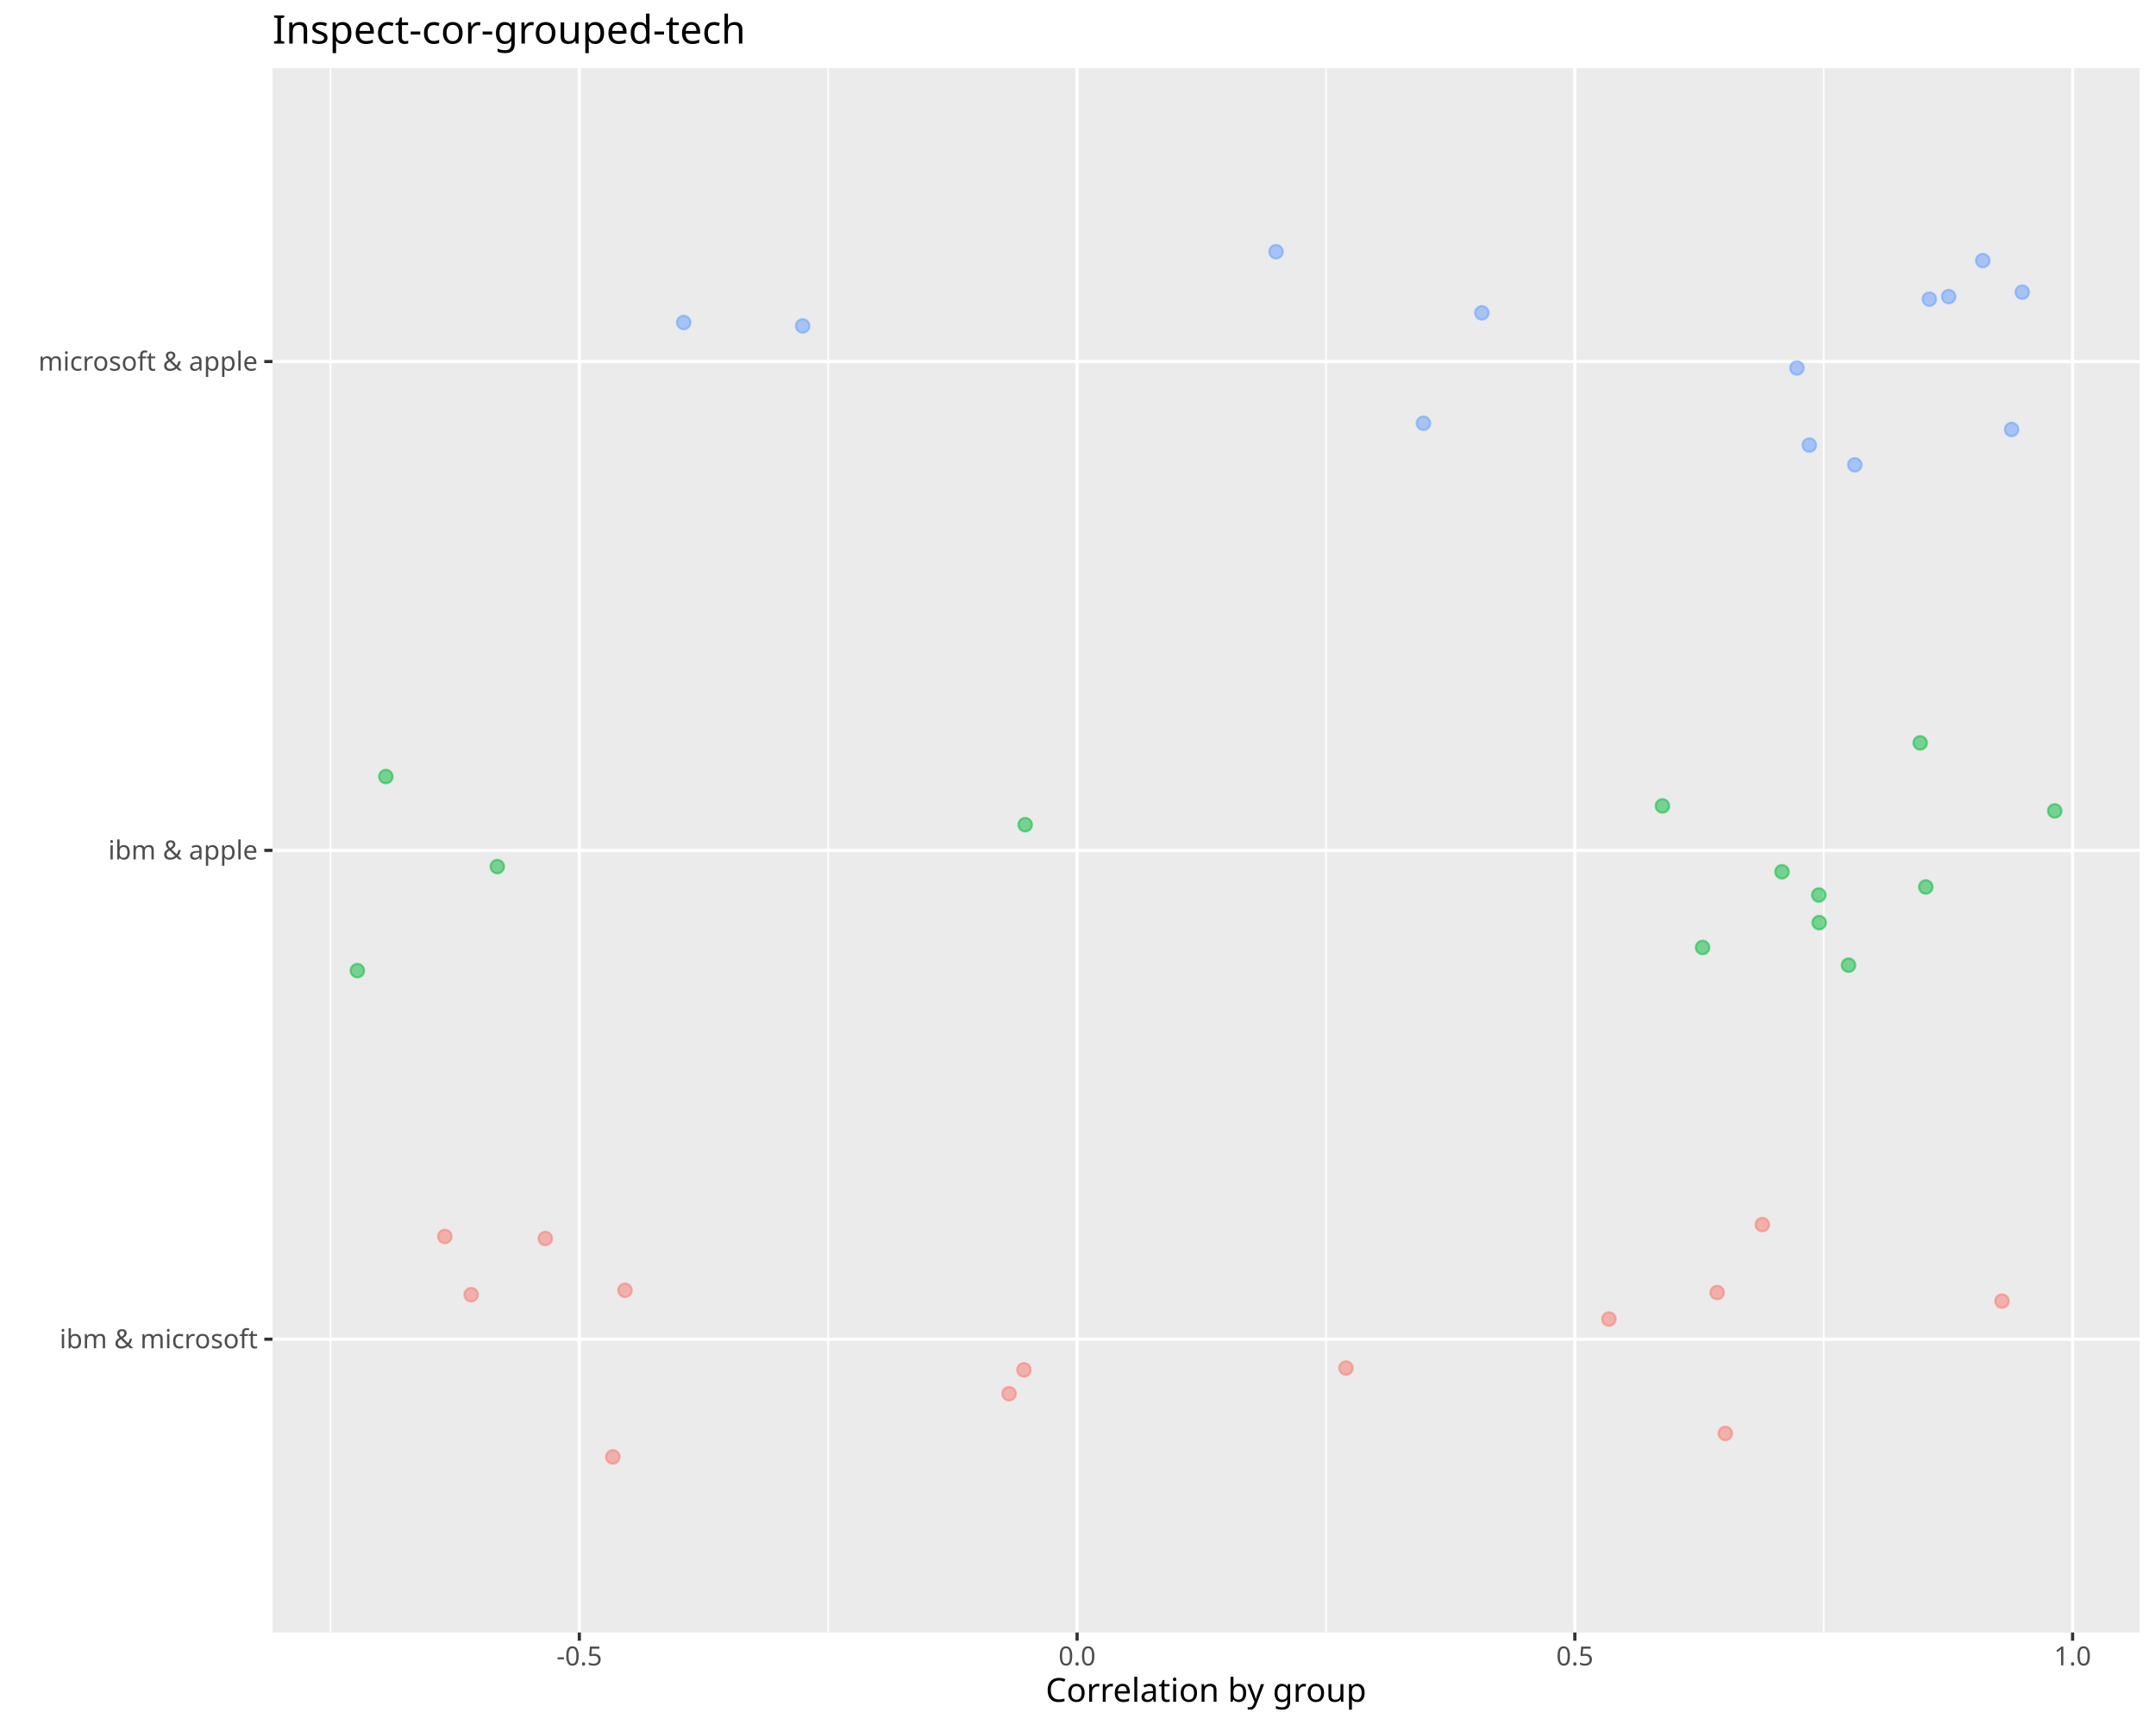
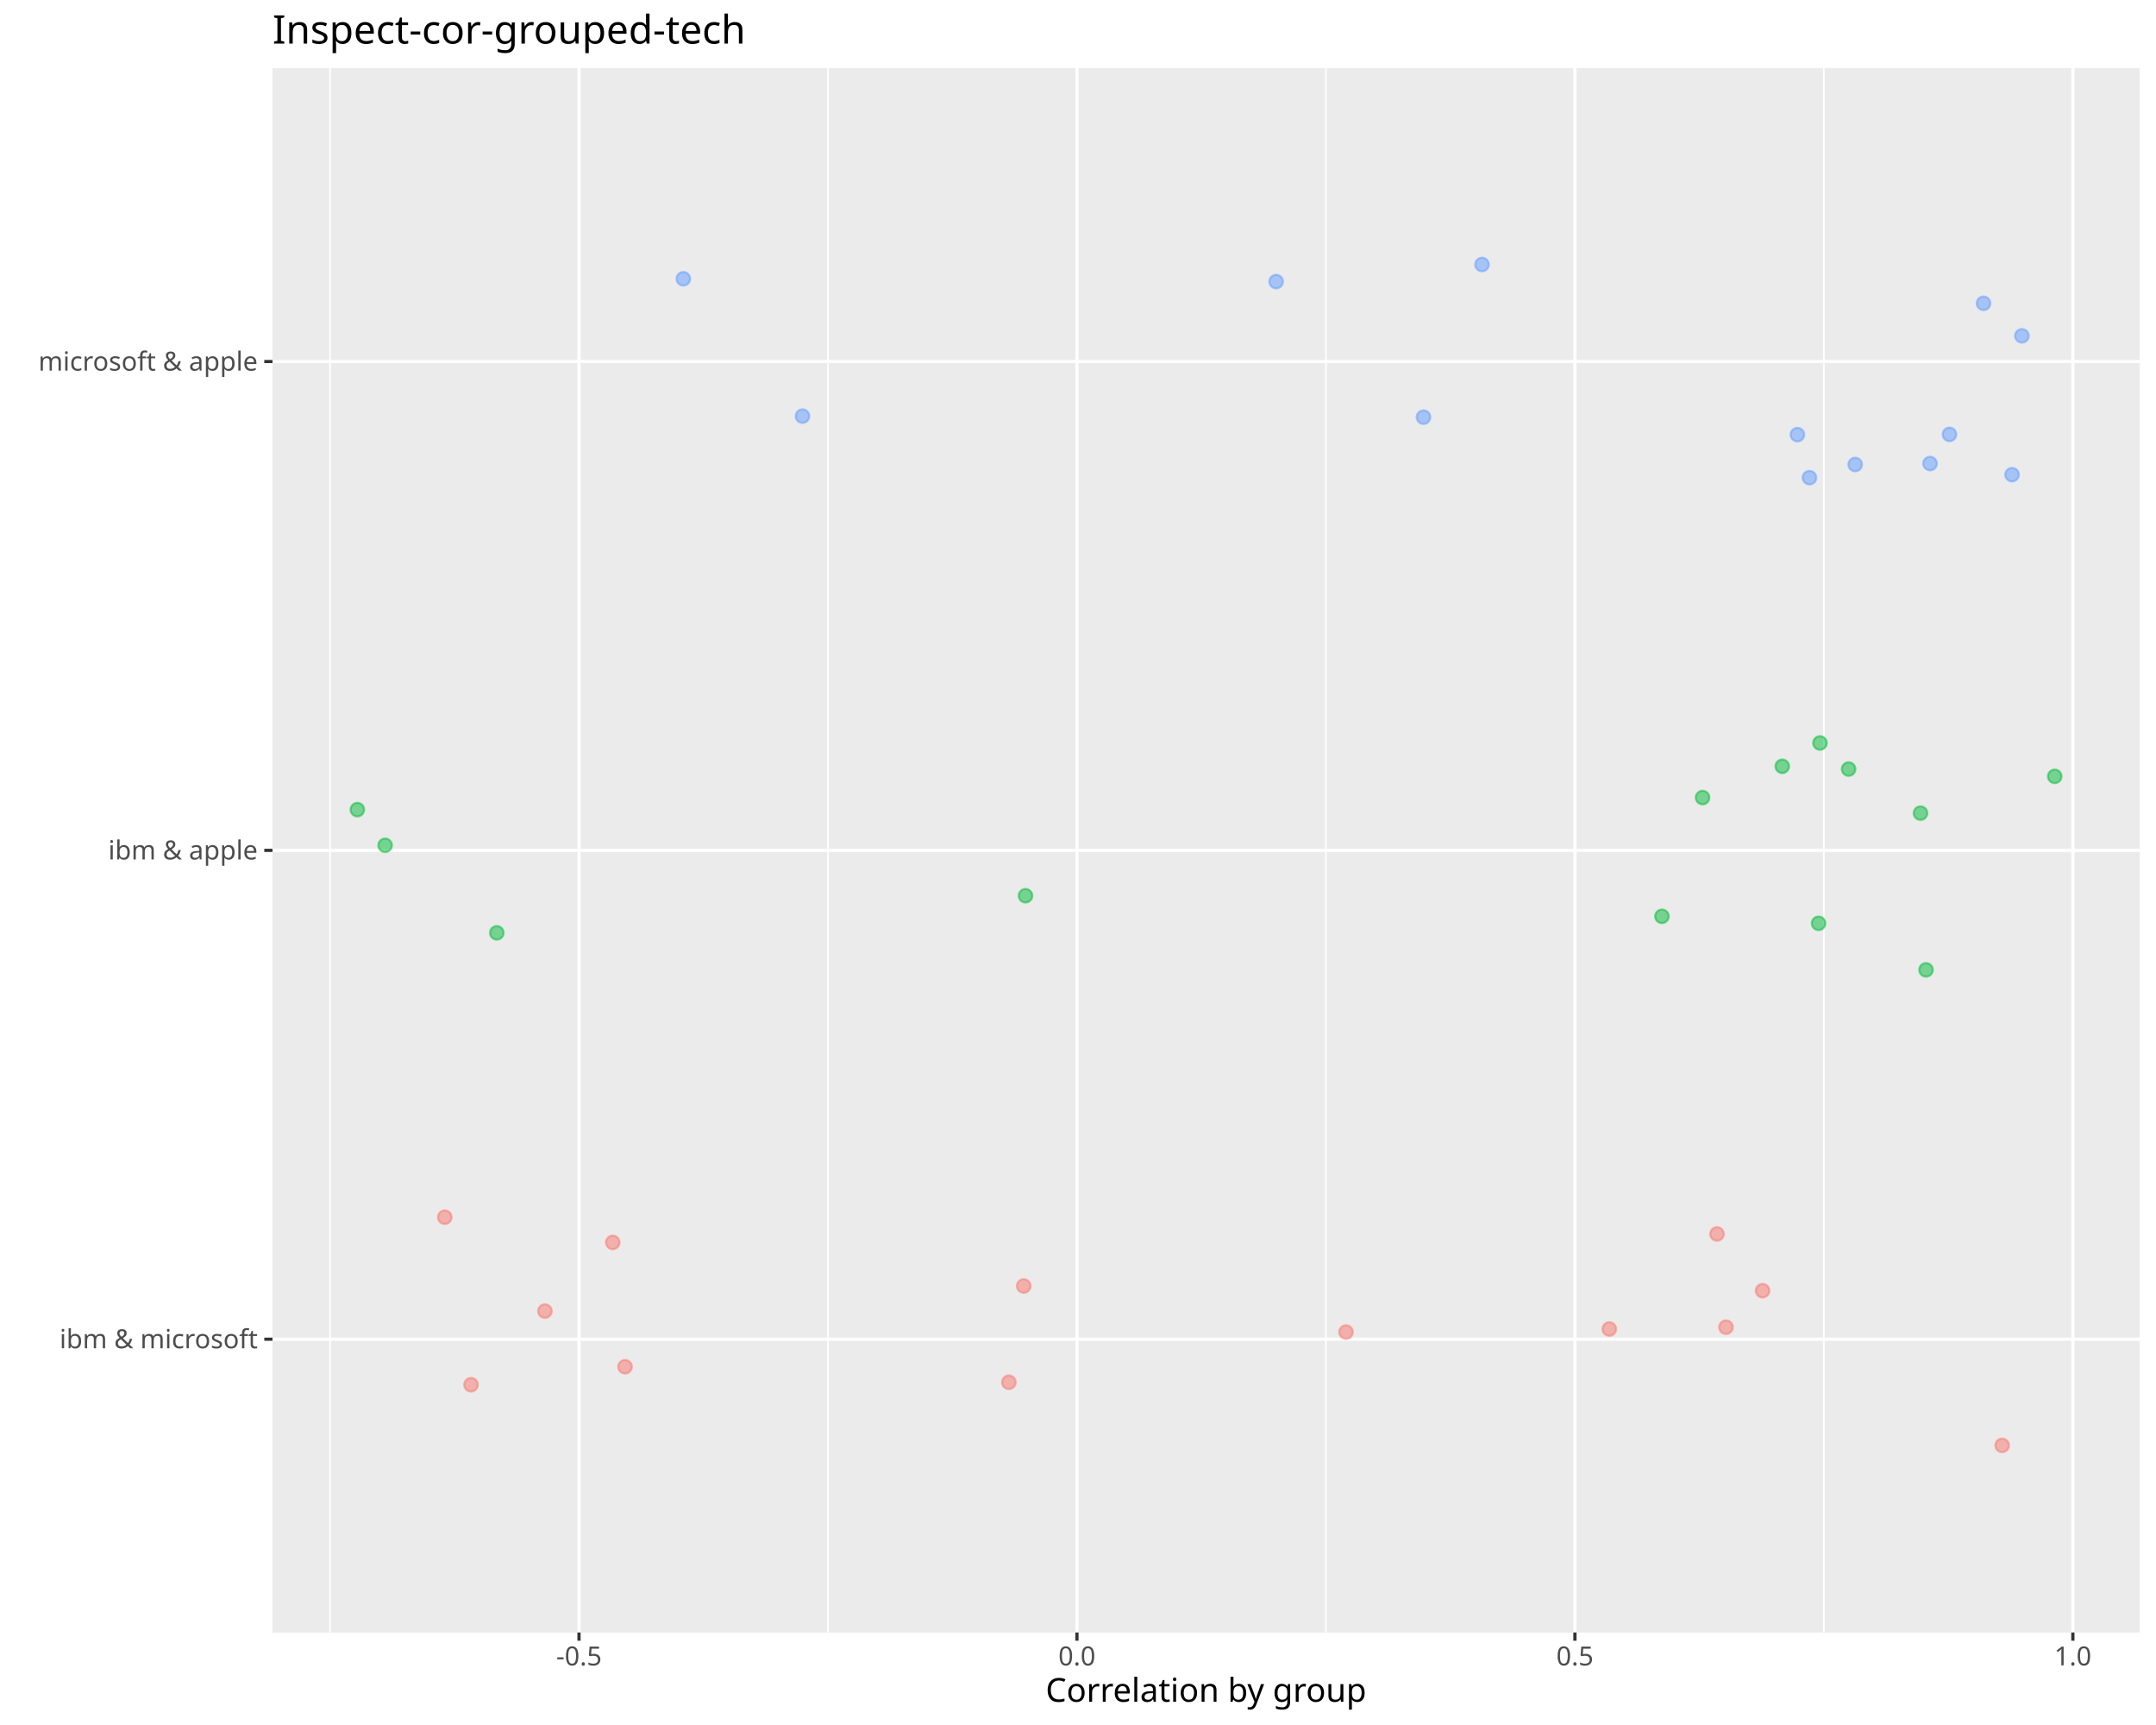
<svg xmlns="http://www.w3.org/2000/svg" class="svglite" data-engine-version="2.0" width="720.00pt" height="576.00pt" viewBox="0 0 720.00 576.00">
  <defs>
    <style type="text/css">
    .svglite line, .svglite polyline, .svglite polygon, .svglite path, .svglite rect, .svglite circle {
      fill: none;
      stroke: #000000;
      stroke-linecap: round;
      stroke-linejoin: round;
      stroke-miterlimit: 10.00;
    }
  </style>
  </defs>
  <rect width="100%" height="100%" style="stroke: none; fill: #FFFFFF;" />
  <defs>
    <clipPath id="cpMC4wMHw3MjAuMDB8MC4wMHw1NzYuMDA=">
      <rect x="0.00" y="0.00" width="720.00" height="576.00" />
    </clipPath>
  </defs>
  <g clip-path="url(#cpMC4wMHw3MjAuMDB8MC4wMHw1NzYuMDA=)">
    <rect x="0.00" y="0.00" width="720.00" height="576.00" style="stroke-width: 1.07; stroke: #FFFFFF; fill: #FFFFFF;" />
  </g>
  <defs>
    <clipPath id="cpOTEuMDB8NzE0LjUyfDIyLjc4fDU0NS4xMQ==">
      <rect x="91.00" y="22.78" width="623.52" height="522.33" />
    </clipPath>
  </defs>
  <g clip-path="url(#cpOTEuMDB8NzE0LjUyfDIyLjc4fDU0NS4xMQ==)">
    <rect x="91.00" y="22.78" width="623.52" height="522.33" style="stroke-width: 1.07; stroke: none; fill: #EBEBEB;" />
-     <polyline points="110.36,545.11 110.36,22.78 " style="stroke-width: 0.53; stroke: #FFFFFF; stroke-linecap: butt;" />
-     <polyline points="276.58,545.11 276.58,22.78 " style="stroke-width: 0.53; stroke: #FFFFFF; stroke-linecap: butt;" />
-     <polyline points="442.81,545.11 442.81,22.78 " style="stroke-width: 0.53; stroke: #FFFFFF; stroke-linecap: butt;" />
-     <polyline points="609.03,545.11 609.03,22.78 " style="stroke-width: 0.53; stroke: #FFFFFF; stroke-linecap: butt;" />
+     <polyline points="110.22,545.11 110.22,22.78 " style="stroke-width: 0.53; stroke: #FFFFFF; stroke-linecap: butt;" />
+     <polyline points="276.51,545.11 276.51,22.78 " style="stroke-width: 0.53; stroke: #FFFFFF; stroke-linecap: butt;" />
+     <polyline points="442.80,545.11 442.80,22.78 " style="stroke-width: 0.53; stroke: #FFFFFF; stroke-linecap: butt;" />
+     <polyline points="609.09,545.11 609.09,22.78 " style="stroke-width: 0.53; stroke: #FFFFFF; stroke-linecap: butt;" />
    <polyline points="91.00,447.18 714.52,447.18 " style="stroke-width: 1.07; stroke: #FFFFFF; stroke-linecap: butt;" />
    <polyline points="91.00,283.95 714.52,283.95 " style="stroke-width: 1.07; stroke: #FFFFFF; stroke-linecap: butt;" />
    <polyline points="91.00,120.72 714.52,120.72 " style="stroke-width: 1.07; stroke: #FFFFFF; stroke-linecap: butt;" />
-     <polyline points="193.47,545.11 193.47,22.78 " style="stroke-width: 1.07; stroke: #FFFFFF; stroke-linecap: butt;" />
-     <polyline points="359.70,545.11 359.70,22.78 " style="stroke-width: 1.07; stroke: #FFFFFF; stroke-linecap: butt;" />
-     <polyline points="525.92,545.11 525.92,22.78 " style="stroke-width: 1.07; stroke: #FFFFFF; stroke-linecap: butt;" />
-     <polyline points="692.15,545.11 692.15,22.78 " style="stroke-width: 1.07; stroke: #FFFFFF; stroke-linecap: butt;" />
-     <circle cx="449.49" cy="456.81" r="2.27" style="stroke-width: 0.71; stroke: #F8766D; stroke-opacity: 0.50; fill: #F8766D; fill-opacity: 0.50;" />
-     <circle cx="573.45" cy="431.59" r="2.27" style="stroke-width: 0.71; stroke: #F8766D; stroke-opacity: 0.50; fill: #F8766D; fill-opacity: 0.50;" />
-     <circle cx="668.56" cy="434.45" r="2.27" style="stroke-width: 0.71; stroke: #F8766D; stroke-opacity: 0.50; fill: #F8766D; fill-opacity: 0.50;" />
-     <circle cx="336.98" cy="465.38" r="2.27" style="stroke-width: 0.71; stroke: #F8766D; stroke-opacity: 0.50; fill: #F8766D; fill-opacity: 0.50;" />
-     <circle cx="341.95" cy="457.41" r="2.27" style="stroke-width: 0.71; stroke: #F8766D; stroke-opacity: 0.50; fill: #F8766D; fill-opacity: 0.50;" />
-     <circle cx="576.18" cy="478.64" r="2.27" style="stroke-width: 0.71; stroke: #F8766D; stroke-opacity: 0.50; fill: #F8766D; fill-opacity: 0.50;" />
-     <circle cx="157.35" cy="432.32" r="2.27" style="stroke-width: 0.71; stroke: #F8766D; stroke-opacity: 0.50; fill: #F8766D; fill-opacity: 0.50;" />
-     <circle cx="208.72" cy="430.85" r="2.27" style="stroke-width: 0.71; stroke: #F8766D; stroke-opacity: 0.50; fill: #F8766D; fill-opacity: 0.50;" />
-     <circle cx="182.11" cy="413.56" r="2.27" style="stroke-width: 0.71; stroke: #F8766D; stroke-opacity: 0.50; fill: #F8766D; fill-opacity: 0.50;" />
-     <circle cx="588.53" cy="408.90" r="2.27" style="stroke-width: 0.71; stroke: #F8766D; stroke-opacity: 0.50; fill: #F8766D; fill-opacity: 0.50;" />
-     <circle cx="148.55" cy="412.87" r="2.27" style="stroke-width: 0.71; stroke: #F8766D; stroke-opacity: 0.50; fill: #F8766D; fill-opacity: 0.50;" />
-     <circle cx="204.65" cy="486.48" r="2.27" style="stroke-width: 0.71; stroke: #F8766D; stroke-opacity: 0.50; fill: #F8766D; fill-opacity: 0.50;" />
-     <circle cx="537.30" cy="440.45" r="2.27" style="stroke-width: 0.71; stroke: #F8766D; stroke-opacity: 0.50; fill: #F8766D; fill-opacity: 0.50;" />
-     <circle cx="595.10" cy="291.10" r="2.27" style="stroke-width: 0.71; stroke: #00BA38; stroke-opacity: 0.50; fill: #00BA38; fill-opacity: 0.50;" />
-     <circle cx="643.12" cy="296.17" r="2.27" style="stroke-width: 0.71; stroke: #00BA38; stroke-opacity: 0.50; fill: #00BA38; fill-opacity: 0.50;" />
-     <circle cx="686.18" cy="270.77" r="2.27" style="stroke-width: 0.71; stroke: #00BA38; stroke-opacity: 0.50; fill: #00BA38; fill-opacity: 0.50;" />
-     <circle cx="641.25" cy="248.06" r="2.27" style="stroke-width: 0.71; stroke: #00BA38; stroke-opacity: 0.50; fill: #00BA38; fill-opacity: 0.50;" />
-     <circle cx="607.52" cy="308.08" r="2.27" style="stroke-width: 0.71; stroke: #00BA38; stroke-opacity: 0.50; fill: #00BA38; fill-opacity: 0.50;" />
-     <circle cx="568.58" cy="316.37" r="2.27" style="stroke-width: 0.71; stroke: #00BA38; stroke-opacity: 0.50; fill: #00BA38; fill-opacity: 0.50;" />
-     <circle cx="119.34" cy="324.10" r="2.27" style="stroke-width: 0.71; stroke: #00BA38; stroke-opacity: 0.50; fill: #00BA38; fill-opacity: 0.50;" />
-     <circle cx="166.08" cy="289.37" r="2.27" style="stroke-width: 0.71; stroke: #00BA38; stroke-opacity: 0.50; fill: #00BA38; fill-opacity: 0.50;" />
-     <circle cx="607.39" cy="298.86" r="2.27" style="stroke-width: 0.71; stroke: #00BA38; stroke-opacity: 0.50; fill: #00BA38; fill-opacity: 0.50;" />
-     <circle cx="555.17" cy="269.10" r="2.27" style="stroke-width: 0.71; stroke: #00BA38; stroke-opacity: 0.50; fill: #00BA38; fill-opacity: 0.50;" />
-     <circle cx="128.86" cy="259.30" r="2.27" style="stroke-width: 0.71; stroke: #00BA38; stroke-opacity: 0.50; fill: #00BA38; fill-opacity: 0.50;" />
-     <circle cx="342.36" cy="275.38" r="2.27" style="stroke-width: 0.71; stroke: #00BA38; stroke-opacity: 0.50; fill: #00BA38; fill-opacity: 0.50;" />
-     <circle cx="617.33" cy="322.28" r="2.27" style="stroke-width: 0.71; stroke: #00BA38; stroke-opacity: 0.50; fill: #00BA38; fill-opacity: 0.50;" />
-     <circle cx="604.23" cy="148.62" r="2.27" style="stroke-width: 0.71; stroke: #619CFF; stroke-opacity: 0.50; fill: #619CFF; fill-opacity: 0.50;" />
-     <circle cx="600.09" cy="122.87" r="2.27" style="stroke-width: 0.71; stroke: #619CFF; stroke-opacity: 0.50; fill: #619CFF; fill-opacity: 0.50;" />
-     <circle cx="675.34" cy="97.56" r="2.27" style="stroke-width: 0.71; stroke: #619CFF; stroke-opacity: 0.50; fill: #619CFF; fill-opacity: 0.50;" />
-     <circle cx="228.32" cy="107.68" r="2.27" style="stroke-width: 0.71; stroke: #619CFF; stroke-opacity: 0.50; fill: #619CFF; fill-opacity: 0.50;" />
-     <circle cx="426.14" cy="84.05" r="2.27" style="stroke-width: 0.71; stroke: #619CFF; stroke-opacity: 0.50; fill: #619CFF; fill-opacity: 0.50;" />
-     <circle cx="475.36" cy="141.33" r="2.27" style="stroke-width: 0.71; stroke: #619CFF; stroke-opacity: 0.50; fill: #619CFF; fill-opacity: 0.50;" />
-     <circle cx="494.88" cy="104.45" r="2.27" style="stroke-width: 0.71; stroke: #619CFF; stroke-opacity: 0.50; fill: #619CFF; fill-opacity: 0.50;" />
-     <circle cx="671.78" cy="143.41" r="2.27" style="stroke-width: 0.71; stroke: #619CFF; stroke-opacity: 0.50; fill: #619CFF; fill-opacity: 0.50;" />
-     <circle cx="268.05" cy="108.83" r="2.27" style="stroke-width: 0.71; stroke: #619CFF; stroke-opacity: 0.50; fill: #619CFF; fill-opacity: 0.50;" />
-     <circle cx="650.77" cy="99.04" r="2.27" style="stroke-width: 0.71; stroke: #619CFF; stroke-opacity: 0.50; fill: #619CFF; fill-opacity: 0.50;" />
-     <circle cx="662.15" cy="87.02" r="2.27" style="stroke-width: 0.71; stroke: #619CFF; stroke-opacity: 0.50; fill: #619CFF; fill-opacity: 0.50;" />
-     <circle cx="619.42" cy="155.21" r="2.27" style="stroke-width: 0.71; stroke: #619CFF; stroke-opacity: 0.50; fill: #619CFF; fill-opacity: 0.50;" />
-     <circle cx="644.31" cy="99.89" r="2.27" style="stroke-width: 0.71; stroke: #619CFF; stroke-opacity: 0.50; fill: #619CFF; fill-opacity: 0.50;" />
+     <polyline points="193.36,545.11 193.36,22.78 " style="stroke-width: 1.07; stroke: #FFFFFF; stroke-linecap: butt;" />
+     <polyline points="359.65,545.11 359.65,22.78 " style="stroke-width: 1.07; stroke: #FFFFFF; stroke-linecap: butt;" />
+     <polyline points="525.95,545.11 525.95,22.78 " style="stroke-width: 1.07; stroke: #FFFFFF; stroke-linecap: butt;" />
+     <polyline points="692.24,545.11 692.24,22.78 " style="stroke-width: 1.07; stroke: #FFFFFF; stroke-linecap: butt;" />
+     <circle cx="449.51" cy="444.79" r="2.27" style="stroke-width: 0.71; stroke: #F8766D; stroke-opacity: 0.50; fill: #F8766D; fill-opacity: 0.50;" />
+     <circle cx="573.39" cy="412.04" r="2.27" style="stroke-width: 0.71; stroke: #F8766D; stroke-opacity: 0.50; fill: #F8766D; fill-opacity: 0.50;" />
+     <circle cx="668.63" cy="482.63" r="2.27" style="stroke-width: 0.71; stroke: #F8766D; stroke-opacity: 0.50; fill: #F8766D; fill-opacity: 0.50;" />
+     <circle cx="336.91" cy="461.55" r="2.27" style="stroke-width: 0.71; stroke: #F8766D; stroke-opacity: 0.50; fill: #F8766D; fill-opacity: 0.50;" />
+     <circle cx="341.87" cy="429.41" r="2.27" style="stroke-width: 0.71; stroke: #F8766D; stroke-opacity: 0.50; fill: #F8766D; fill-opacity: 0.50;" />
+     <circle cx="576.40" cy="443.17" r="2.27" style="stroke-width: 0.71; stroke: #F8766D; stroke-opacity: 0.50; fill: #F8766D; fill-opacity: 0.50;" />
+     <circle cx="157.30" cy="462.38" r="2.27" style="stroke-width: 0.71; stroke: #F8766D; stroke-opacity: 0.50; fill: #F8766D; fill-opacity: 0.50;" />
+     <circle cx="208.74" cy="456.38" r="2.27" style="stroke-width: 0.71; stroke: #F8766D; stroke-opacity: 0.50; fill: #F8766D; fill-opacity: 0.50;" />
+     <circle cx="181.98" cy="437.79" r="2.27" style="stroke-width: 0.71; stroke: #F8766D; stroke-opacity: 0.50; fill: #F8766D; fill-opacity: 0.50;" />
+     <circle cx="588.61" cy="430.98" r="2.27" style="stroke-width: 0.71; stroke: #F8766D; stroke-opacity: 0.50; fill: #F8766D; fill-opacity: 0.50;" />
+     <circle cx="148.54" cy="406.44" r="2.27" style="stroke-width: 0.71; stroke: #F8766D; stroke-opacity: 0.50; fill: #F8766D; fill-opacity: 0.50;" />
+     <circle cx="204.63" cy="414.86" r="2.27" style="stroke-width: 0.71; stroke: #F8766D; stroke-opacity: 0.50; fill: #F8766D; fill-opacity: 0.50;" />
+     <circle cx="537.43" cy="443.78" r="2.27" style="stroke-width: 0.71; stroke: #F8766D; stroke-opacity: 0.50; fill: #F8766D; fill-opacity: 0.50;" />
+     <circle cx="595.19" cy="255.88" r="2.27" style="stroke-width: 0.71; stroke: #00BA38; stroke-opacity: 0.50; fill: #00BA38; fill-opacity: 0.50;" />
+     <circle cx="643.20" cy="323.85" r="2.27" style="stroke-width: 0.71; stroke: #00BA38; stroke-opacity: 0.50; fill: #00BA38; fill-opacity: 0.50;" />
+     <circle cx="686.18" cy="259.24" r="2.27" style="stroke-width: 0.71; stroke: #00BA38; stroke-opacity: 0.50; fill: #00BA38; fill-opacity: 0.50;" />
+     <circle cx="641.35" cy="271.52" r="2.27" style="stroke-width: 0.71; stroke: #00BA38; stroke-opacity: 0.50; fill: #00BA38; fill-opacity: 0.50;" />
+     <circle cx="607.78" cy="248.09" r="2.27" style="stroke-width: 0.71; stroke: #00BA38; stroke-opacity: 0.50; fill: #00BA38; fill-opacity: 0.50;" />
+     <circle cx="568.57" cy="266.32" r="2.27" style="stroke-width: 0.71; stroke: #00BA38; stroke-opacity: 0.50; fill: #00BA38; fill-opacity: 0.50;" />
+     <circle cx="119.34" cy="270.35" r="2.27" style="stroke-width: 0.71; stroke: #00BA38; stroke-opacity: 0.50; fill: #00BA38; fill-opacity: 0.50;" />
+     <circle cx="165.91" cy="311.49" r="2.27" style="stroke-width: 0.71; stroke: #00BA38; stroke-opacity: 0.50; fill: #00BA38; fill-opacity: 0.50;" />
+     <circle cx="607.31" cy="308.31" r="2.27" style="stroke-width: 0.71; stroke: #00BA38; stroke-opacity: 0.50; fill: #00BA38; fill-opacity: 0.50;" />
+     <circle cx="555.01" cy="305.97" r="2.27" style="stroke-width: 0.71; stroke: #00BA38; stroke-opacity: 0.50; fill: #00BA38; fill-opacity: 0.50;" />
+     <circle cx="128.61" cy="282.26" r="2.27" style="stroke-width: 0.71; stroke: #00BA38; stroke-opacity: 0.50; fill: #00BA38; fill-opacity: 0.50;" />
+     <circle cx="342.47" cy="299.10" r="2.27" style="stroke-width: 0.71; stroke: #00BA38; stroke-opacity: 0.50; fill: #00BA38; fill-opacity: 0.50;" />
+     <circle cx="617.35" cy="256.80" r="2.27" style="stroke-width: 0.71; stroke: #00BA38; stroke-opacity: 0.50; fill: #00BA38; fill-opacity: 0.50;" />
+     <circle cx="604.27" cy="159.50" r="2.27" style="stroke-width: 0.71; stroke: #619CFF; stroke-opacity: 0.50; fill: #619CFF; fill-opacity: 0.50;" />
+     <circle cx="600.25" cy="145.14" r="2.27" style="stroke-width: 0.71; stroke: #619CFF; stroke-opacity: 0.50; fill: #619CFF; fill-opacity: 0.50;" />
+     <circle cx="675.22" cy="112.14" r="2.27" style="stroke-width: 0.71; stroke: #619CFF; stroke-opacity: 0.50; fill: #619CFF; fill-opacity: 0.50;" />
+     <circle cx="228.20" cy="93.09" r="2.27" style="stroke-width: 0.71; stroke: #619CFF; stroke-opacity: 0.50; fill: #619CFF; fill-opacity: 0.50;" />
+     <circle cx="426.17" cy="94.03" r="2.27" style="stroke-width: 0.71; stroke: #619CFF; stroke-opacity: 0.50; fill: #619CFF; fill-opacity: 0.50;" />
+     <circle cx="475.38" cy="139.30" r="2.27" style="stroke-width: 0.71; stroke: #619CFF; stroke-opacity: 0.50; fill: #619CFF; fill-opacity: 0.50;" />
+     <circle cx="494.92" cy="88.32" r="2.27" style="stroke-width: 0.71; stroke: #619CFF; stroke-opacity: 0.50; fill: #619CFF; fill-opacity: 0.50;" />
+     <circle cx="671.93" cy="158.50" r="2.27" style="stroke-width: 0.71; stroke: #619CFF; stroke-opacity: 0.50; fill: #619CFF; fill-opacity: 0.50;" />
+     <circle cx="267.99" cy="138.95" r="2.27" style="stroke-width: 0.71; stroke: #619CFF; stroke-opacity: 0.50; fill: #619CFF; fill-opacity: 0.50;" />
+     <circle cx="651.03" cy="145.05" r="2.27" style="stroke-width: 0.71; stroke: #619CFF; stroke-opacity: 0.50; fill: #619CFF; fill-opacity: 0.50;" />
+     <circle cx="662.40" cy="101.28" r="2.27" style="stroke-width: 0.71; stroke: #619CFF; stroke-opacity: 0.50; fill: #619CFF; fill-opacity: 0.50;" />
+     <circle cx="619.54" cy="155.10" r="2.27" style="stroke-width: 0.71; stroke: #619CFF; stroke-opacity: 0.50; fill: #619CFF; fill-opacity: 0.50;" />
+     <circle cx="644.54" cy="154.78" r="2.27" style="stroke-width: 0.71; stroke: #619CFF; stroke-opacity: 0.50; fill: #619CFF; fill-opacity: 0.50;" />
  </g>
  <g clip-path="url(#cpMC4wMHw3MjAuMDB8MC4wMHw1NzYuMDA=)">
    <text x="86.07" y="450.20" text-anchor="end" style="font-size: 8.80px; fill: #4D4D4D; font-family: sans;" textLength="60.65px" lengthAdjust="spacingAndGlyphs">ibm &amp; microsoft</text>
    <text x="86.07" y="286.98" text-anchor="end" style="font-size: 8.80px; fill: #4D4D4D; font-family: sans;" textLength="46.47px" lengthAdjust="spacingAndGlyphs">ibm &amp; apple</text>
    <text x="86.07" y="123.75" text-anchor="end" style="font-size: 8.80px; fill: #4D4D4D; font-family: sans;" textLength="68.00px" lengthAdjust="spacingAndGlyphs">microsoft &amp; apple</text>
    <polyline points="88.26,447.18 91.00,447.18 " style="stroke-width: 1.07; stroke: #333333; stroke-linecap: butt;" />
    <polyline points="88.26,283.95 91.00,283.95 " style="stroke-width: 1.07; stroke: #333333; stroke-linecap: butt;" />
    <polyline points="88.26,120.72 91.00,120.72 " style="stroke-width: 1.07; stroke: #333333; stroke-linecap: butt;" />
-     <polyline points="193.47,547.85 193.47,545.11 " style="stroke-width: 1.07; stroke: #333333; stroke-linecap: butt;" />
-     <polyline points="359.70,547.85 359.70,545.11 " style="stroke-width: 1.07; stroke: #333333; stroke-linecap: butt;" />
-     <polyline points="525.92,547.85 525.92,545.11 " style="stroke-width: 1.07; stroke: #333333; stroke-linecap: butt;" />
-     <polyline points="692.15,547.85 692.15,545.11 " style="stroke-width: 1.07; stroke: #333333; stroke-linecap: butt;" />
-     <text x="193.47" y="556.10" text-anchor="middle" style="font-size: 8.80px; fill: #4D4D4D; font-family: sans;" textLength="15.16px" lengthAdjust="spacingAndGlyphs">-0.5</text>
-     <text x="359.70" y="556.10" text-anchor="middle" style="font-size: 8.80px; fill: #4D4D4D; font-family: sans;" textLength="12.23px" lengthAdjust="spacingAndGlyphs">0.0</text>
-     <text x="525.92" y="556.10" text-anchor="middle" style="font-size: 8.80px; fill: #4D4D4D; font-family: sans;" textLength="12.23px" lengthAdjust="spacingAndGlyphs">0.5</text>
-     <text x="692.15" y="556.10" text-anchor="middle" style="font-size: 8.80px; fill: #4D4D4D; font-family: sans;" textLength="12.23px" lengthAdjust="spacingAndGlyphs">1.0</text>
+     <polyline points="193.36,547.85 193.36,545.11 " style="stroke-width: 1.07; stroke: #333333; stroke-linecap: butt;" />
+     <polyline points="359.65,547.85 359.65,545.11 " style="stroke-width: 1.07; stroke: #333333; stroke-linecap: butt;" />
+     <polyline points="525.95,547.85 525.95,545.11 " style="stroke-width: 1.07; stroke: #333333; stroke-linecap: butt;" />
+     <polyline points="692.24,547.85 692.24,545.11 " style="stroke-width: 1.07; stroke: #333333; stroke-linecap: butt;" />
+     <text x="193.36" y="556.10" text-anchor="middle" style="font-size: 8.80px; fill: #4D4D4D; font-family: sans;" textLength="15.16px" lengthAdjust="spacingAndGlyphs">-0.5</text>
+     <text x="359.65" y="556.10" text-anchor="middle" style="font-size: 8.80px; fill: #4D4D4D; font-family: sans;" textLength="12.23px" lengthAdjust="spacingAndGlyphs">0.0</text>
+     <text x="525.95" y="556.10" text-anchor="middle" style="font-size: 8.80px; fill: #4D4D4D; font-family: sans;" textLength="12.23px" lengthAdjust="spacingAndGlyphs">0.5</text>
+     <text x="692.24" y="556.10" text-anchor="middle" style="font-size: 8.80px; fill: #4D4D4D; font-family: sans;" textLength="12.23px" lengthAdjust="spacingAndGlyphs">1.0</text>
    <text x="402.76" y="568.24" text-anchor="middle" style="font-size: 11.00px; font-family: sans;" textLength="99.67px" lengthAdjust="spacingAndGlyphs">Correlation by group</text>
    <text x="91.00" y="14.56" style="font-size: 13.20px; font-family: sans;" textLength="147.50px" lengthAdjust="spacingAndGlyphs">Inspect-cor-grouped-tech</text>
  </g>
</svg>
